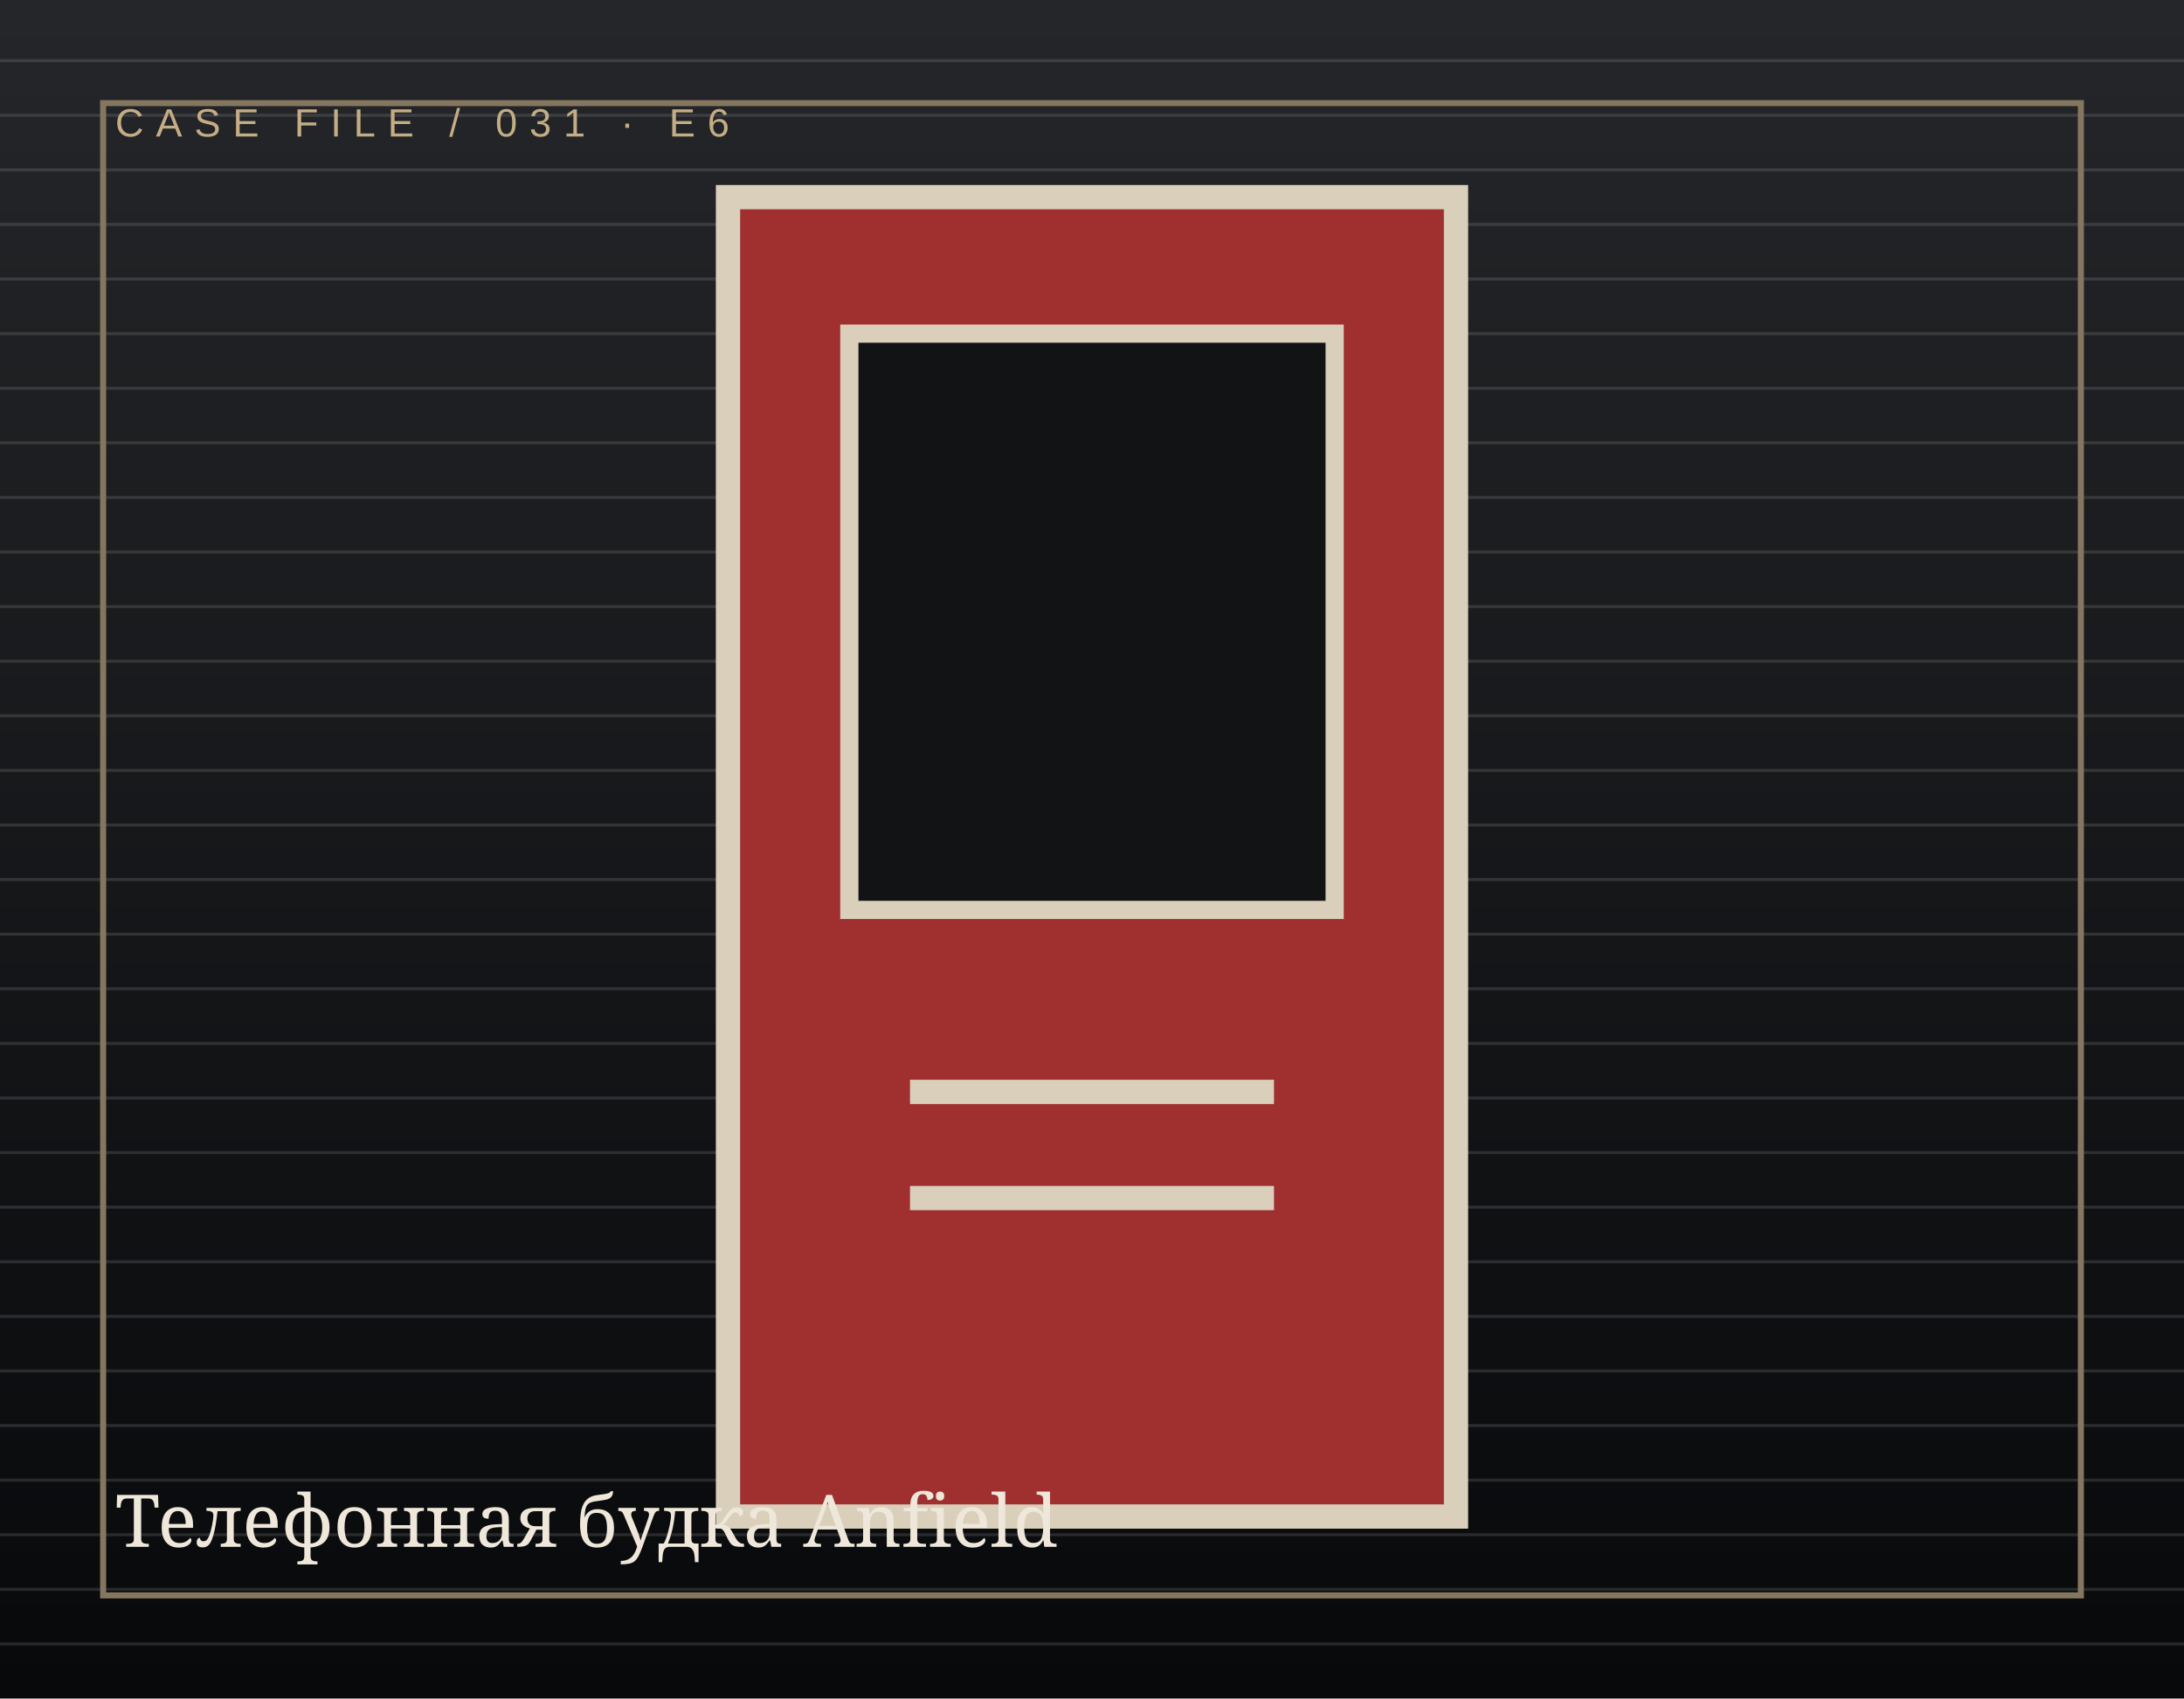
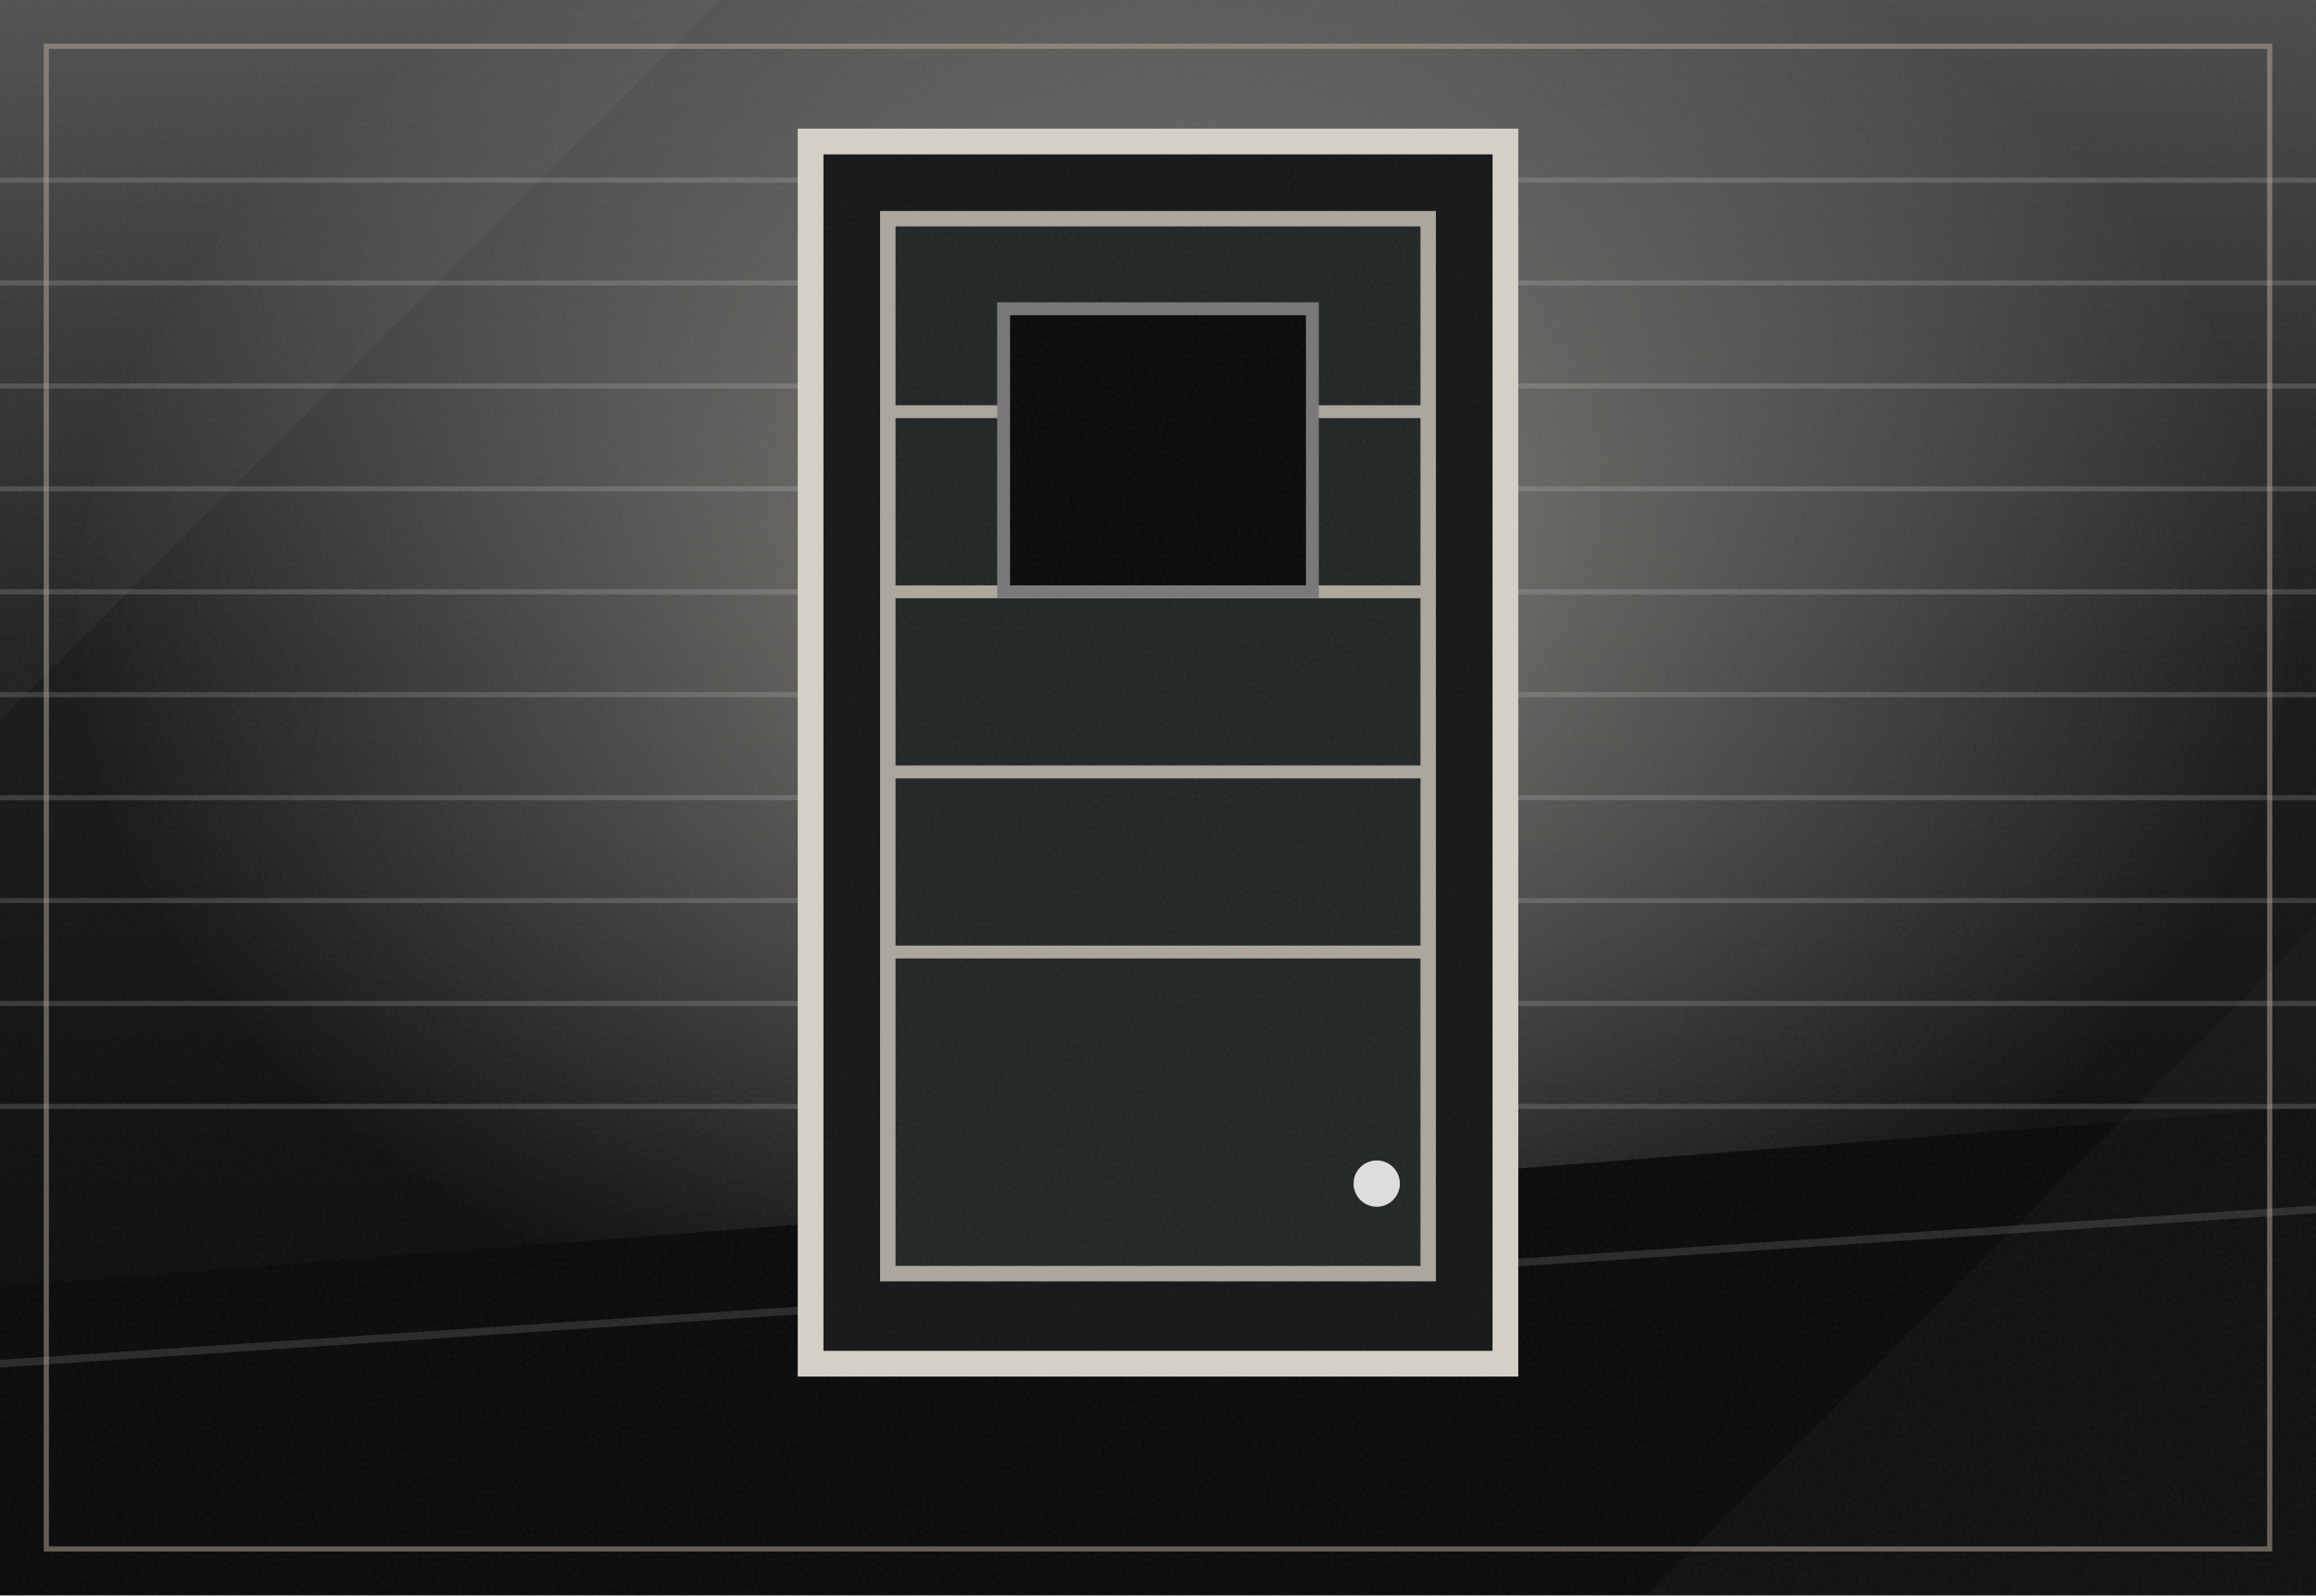
- <svg xmlns="http://www.w3.org/2000/svg" viewBox="0 0 720 560">
+ <svg xmlns="http://www.w3.org/2000/svg" viewBox="0 0 900 620">
  <defs>
    <linearGradient id="bg" x2="0" y2="1">
-       <stop stop-color="#242629" />
-       <stop offset="1" stop-color="#08090b" />
+       <stop stop-color="#4a4b4b" />
+       <stop offset=".42" stop-color="#17191b" />
+       <stop offset="1" stop-color="#050607" />
    </linearGradient>
+     <radialGradient id="light">
+       <stop stop-color="#d9d5ca" stop-opacity=".55" />
+       <stop offset="1" stop-color="#d9d5ca" stop-opacity="0" />
+     </radialGradient>
+     <linearGradient id="paper" x2="0" y2="1">
+       <stop stop-color="#e4dfd3" />
+       <stop offset="1" stop-color="#aaa69e" />
+     </linearGradient>
+     <filter id="grain">
+       <feTurbulence type="fractalNoise" baseFrequency=".72" numOctaves="3" seed="78" />
+       <feColorMatrix values="0 0 0 0 .7 0 0 0 0 .7 0 0 0 0 .7 0 0 0 .13 0" />
+     </filter>
+     <filter id="shadow">
+       <feGaussianBlur stdDeviation="14" />
+     </filter>
  </defs>
-   <rect width="720" height="560" fill="url(#bg)" />
-   <g opacity=".13" stroke="#eee" stroke-width="1">
-     <path d="M0 20H720" />
-     <path d="M0 38H720" />
-     <path d="M0 56H720" />
-     <path d="M0 74H720" />
-     <path d="M0 92H720" />
-     <path d="M0 110H720" />
-     <path d="M0 128H720" />
-     <path d="M0 146H720" />
-     <path d="M0 164H720" />
-     <path d="M0 182H720" />
-     <path d="M0 200H720" />
-     <path d="M0 218H720" />
-     <path d="M0 236H720" />
-     <path d="M0 254H720" />
-     <path d="M0 272H720" />
-     <path d="M0 290H720" />
-     <path d="M0 308H720" />
-     <path d="M0 326H720" />
-     <path d="M0 344H720" />
-     <path d="M0 362H720" />
-     <path d="M0 380H720" />
-     <path d="M0 398H720" />
-     <path d="M0 416H720" />
-     <path d="M0 434H720" />
-     <path d="M0 452H720" />
-     <path d="M0 470H720" />
-     <path d="M0 488H720" />
-     <path d="M0 506H720" />
-     <path d="M0 524H720" />
-     <path d="M0 542H720" />
+   <rect width="900" height="620" fill="url(#bg)" />
+   <ellipse cx="460" cy="240" rx="430" ry="300" fill="url(#light)" />
+   <path d="M0 500L900 430V620H0Z" fill="#08090a" />
+   <path d="M0 530L900 470" stroke="#a9a69e" opacity=".2" stroke-width="3" />
+   <g opacity=".18" stroke="#ddd" stroke-width="2">
+     <path d="M0 70H900M0 110H900M0 150H900M0 190H900M0 230H900M0 270H900M0 310H900M0 350H900M0 390H900M0 430H900" />
  </g>
-   <path d="M240 65H480V500H240Z" fill="#9f302f" stroke="#d9cfbb" stroke-width="8" />
-   <rect x="280" y="110" width="160" height="190" fill="#111315" stroke="#d9cfbb" stroke-width="6" />
-   <path d="M300 360H420M300 395H420" stroke="#d9cfbb" stroke-width="8" />
-   <path d="M34 34H686V526H34Z" fill="none" stroke="#85765f" stroke-width="2" />
-   <text x="38" y="45" font-family="Arial,sans-serif" font-size="13" letter-spacing="4" fill="#c4ad85">CASE FILE / 031 · E6</text>
-   <text x="38" y="510" font-family="Georgia,serif" font-size="24" fill="#eee7da">Телефонная будка Anfield</text>
+   <g>
+     <rect x="315" y="55" width="270" height="475" fill="#141617" stroke="#d5d0c5" stroke-width="10" />
+     <rect x="345" y="85" width="210" height="410" fill="#222526" stroke="#aaa69c" stroke-width="6" />
+     <g stroke="#aaa69c" stroke-width="5">
+       <path d="M345 160H555M345 230H555M345 300H555M345 370H555" />
+     </g>
+     <rect x="390" y="120" width="120" height="110" fill="#08090a" stroke="#777" stroke-width="5" />
+     <circle cx="535" cy="460" r="9" fill="#ddd" />
+   </g>
+   <rect width="900" height="620" filter="url(#grain)" opacity=".38" />
+   <rect x="18" y="18" width="864" height="584" fill="none" stroke="#b8ad99" stroke-opacity=".5" stroke-width="2" />
+   <path d="M0 0L280 0 0 280Z" fill="#fff" opacity=".035" />
+   <path d="M900 620L640 620 900 360Z" fill="#fff" opacity=".025" />
</svg>
